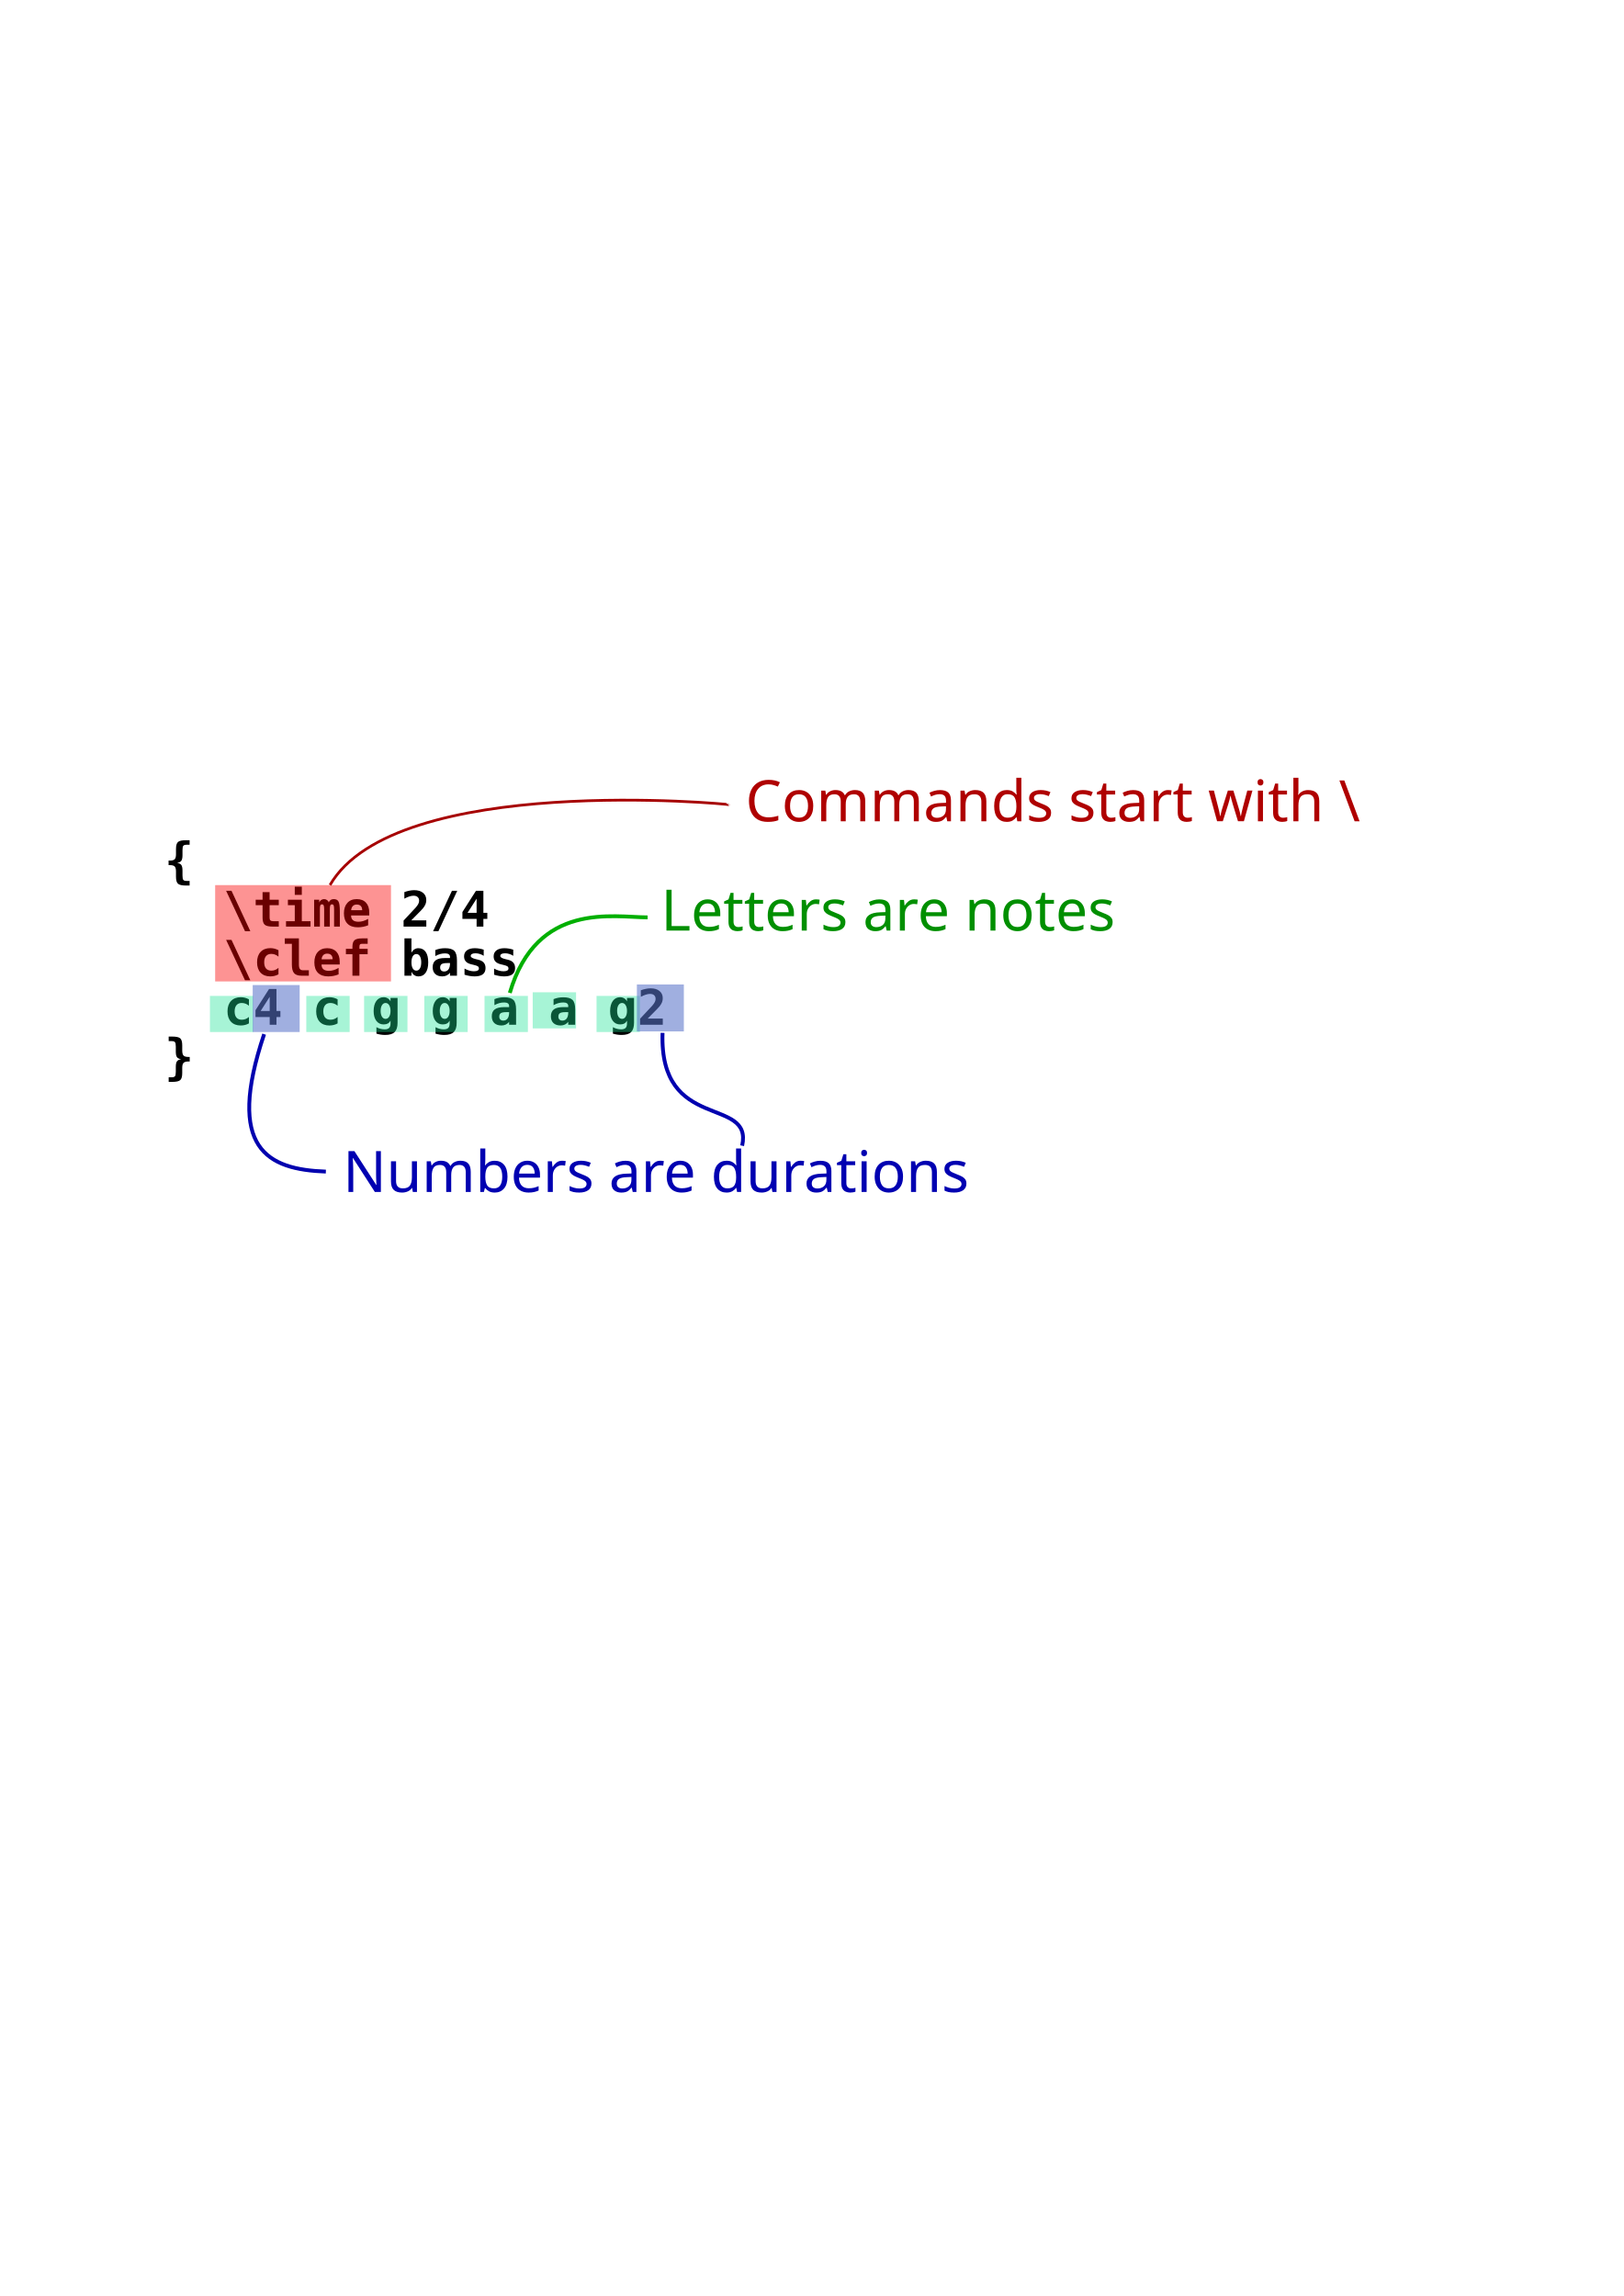
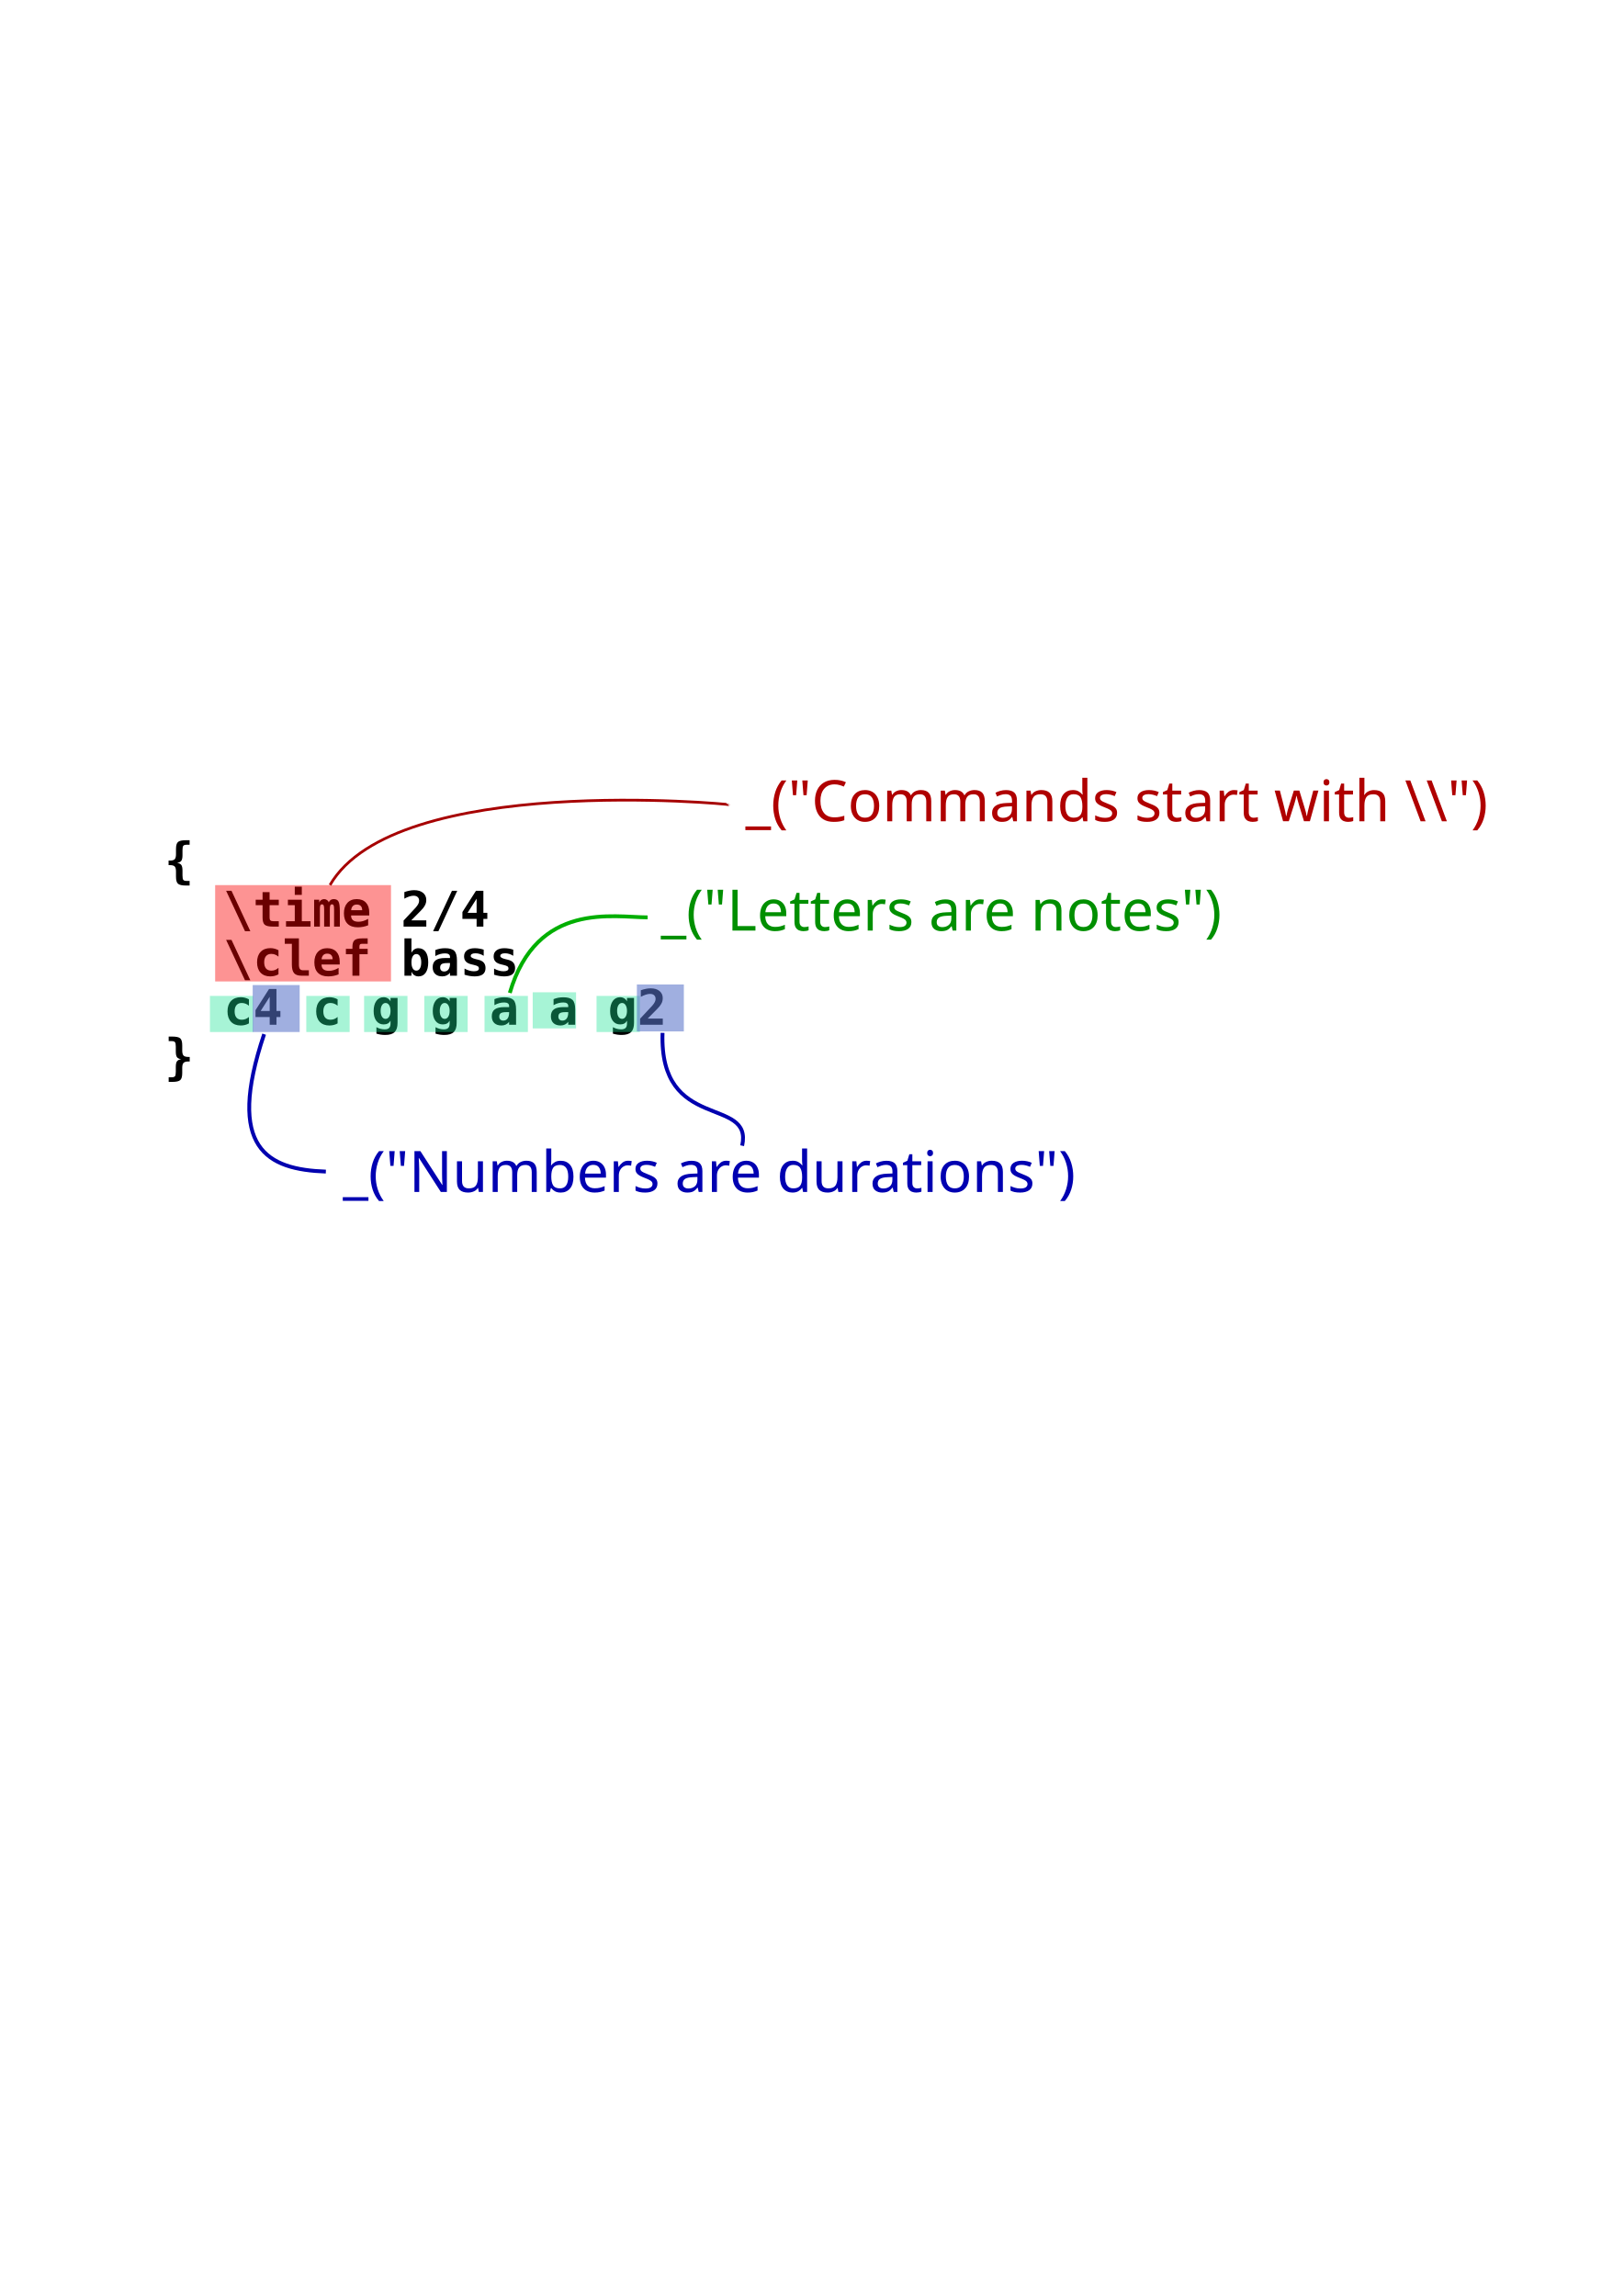
<svg xmlns="http://www.w3.org/2000/svg" xmlns:xlink="http://www.w3.org/1999/xlink" id="svg548" width="210mm" height="297mm">
  <defs id="defs550">
    <linearGradient id="linearGradient792">
      <stop style="stop-color:#000;stop-opacity:1;" offset="0" id="stop793" />
      <stop style="stop-color:#fff;stop-opacity:1;" offset="1" id="stop794" />
    </linearGradient>
    <linearGradient xlink:href="#linearGradient792" id="linearGradient795" />
    <linearGradient xlink:href="#linearGradient792" id="linearGradient796" />
    <linearGradient xlink:href="#linearGradient792" id="linearGradient797" />
    <linearGradient xlink:href="#linearGradient792" id="linearGradient798" />
    <linearGradient xlink:href="#linearGradient792" id="linearGradient799" />
  </defs>
  <text xml:space="preserve" style="fill:black;stroke:none;font-family:Luxi Mono;font-style:normal;font-weight:bold;font-size:24;fill-opacity:1;stroke-opacity:1;stroke-width:1pt;stroke-linejoin:miter;stroke-linecap:butt;text-anchor:start;writing-mode:lr;font-stretch:normal;font-variant:normal;" x="80.342" y="429.015" id="text551">
    <tspan x="80.342" y="429.015" id="tspan1054">{</tspan>
    <tspan x="80.342" y="453.015" id="tspan1056">  \time 2/4</tspan>
    <tspan x="80.342" y="477.015" id="tspan1058">  \clef bass</tspan>
    <tspan x="80.342" y="501.015" id="tspan1060">  c4 c g g a a g2</tspan>
    <tspan x="80.342" y="525.015" id="tspan1062">}</tspan>
  </text>
  <text style="font-size:12;font-style:normal;font-weight:normal;fill:#000000;fill-opacity:1;stroke:none;stroke-width:1pt;stroke-linecap:butt;stroke-linejoin:miter;stroke-opacity:1;font-family:helvetica;" x="400.57" y="448.22" id="text562">
    <tspan id="tspan563" />
  </text>
  <rect style="font-size:12;fill:#fa0000;fill-opacity:0.423;fill-rule:evenodd;stroke-width:1pt;" id="rect730" width="85.952" height="47.097" x="105.175" y="432.733" />
  <rect style="font-size:12;fill:#1ae293;fill-opacity:0.38;fill-rule:evenodd;stroke-width:1pt;" id="rect731" width="21.194" height="17.661" x="102.624" y="486.895" />
  <rect style="font-size:12;fill:#1ae293;fill-opacity:0.38;fill-rule:evenodd;stroke-width:1pt;" id="rect732" width="21.194" height="17.661" x="149.721" y="486.895" />
  <rect style="font-size:12;fill:#1ae293;fill-opacity:0.38;fill-rule:evenodd;stroke-width:1pt;" id="rect733" width="21.194" height="17.661" x="177.979" y="486.895" />
  <text style="font-size:12;font-style:normal;font-weight:normal;fill:#000000;fill-opacity:1;stroke:none;stroke-width:1pt;stroke-linecap:butt;stroke-linejoin:miter;stroke-opacity:1;font-family:helvetica;" x="400.57" y="448.22" id="text734">
    <tspan id="tspan735" />
  </text>
  <text style="font-size:12;font-style:normal;font-weight:normal;fill:#000000;fill-opacity:1;stroke:none;stroke-width:1pt;stroke-linecap:butt;stroke-linejoin:miter;stroke-opacity:1;font-family:helvetica;" x="459.441" y="447.042" id="text739">
    <tspan id="tspan740" />
  </text>
  <rect style="font-size:12;fill:#1ae293;fill-opacity:0.38;fill-rule:evenodd;stroke-width:1pt;" id="rect743" width="21.194" height="17.661" x="236.851" y="486.895" />
  <text style="font-size:12;font-style:normal;font-weight:normal;fill:#000000;fill-opacity:1;stroke:none;stroke-width:1pt;stroke-linecap:butt;stroke-linejoin:miter;stroke-opacity:1;font-family:helvetica;" x="400.57" y="448.22" id="text744">
    <tspan id="tspan745" />
  </text>
  <text style="font-size:12;font-style:normal;font-weight:normal;fill:#000000;fill-opacity:1;stroke:none;stroke-width:1pt;stroke-linecap:butt;stroke-linejoin:miter;stroke-opacity:1;font-family:helvetica;" x="514.191" y="448.22" id="text749">
    <tspan id="tspan750" />
  </text>
  <rect style="font-size:12;fill:#1ae293;fill-opacity:0.38;fill-rule:evenodd;stroke-width:1pt;" id="rect752" width="21.194" height="17.661" x="260.399" y="485.129" />
  <rect style="font-size:12;fill:#1ae293;fill-opacity:0.38;fill-rule:evenodd;stroke-width:1pt;" id="rect753" width="21.194" height="17.661" x="291.601" y="486.895" />
  <rect style="font-size:12;fill:#1ae293;fill-opacity:0.38;fill-rule:evenodd;stroke-width:1pt;" id="rect754" width="21.194" height="17.661" x="207.415" y="486.895" />
  <rect style="font-size:12;fill:#5974c8;fill-opacity:0.574;fill-rule:evenodd;stroke-width:1pt;" id="rect755" width="22.96" height="22.96" x="123.524" y="481.596" />
  <rect style="font-size:12;fill:#5974c8;fill-opacity:0.574;fill-rule:evenodd;stroke-width:1pt;" id="rect756" width="22.96" height="22.96" x="311.323" y="481.302" />
  <text style="fill:#af0000;stroke:none;font-family:Bitstream Charter;font-style:normal;font-weight:normal;font-size:28;fill-opacity:1;stroke-opacity:1;stroke-width:1pt;stroke-linejoin:miter;stroke-linecap:butt;text-anchor:start;writing-mode:lr;" x="364.413" y="401.54" id="text763">
    <tspan x="364.413" y="401.54" id="tspan800">
- Commands start with \</tspan>
+ _("Commands start with \\")</tspan>
  </text>
  <text style="font-size:28;font-style:normal;font-weight:normal;fill:#008f00;fill-opacity:1;stroke:#00d500;stroke-width:0;stroke-linecap:butt;stroke-linejoin:miter;stroke-opacity:1;font-family:Bitstream Charter;text-anchor:start;writing-mode:lr;" x="323.055" y="454.98" id="text775">
    <tspan x="323.055" y="454.98" id="tspan806">
- Letters are notes</tspan>
+ _("Letters are notes")</tspan>
  </text>
  <path style="fill:none;fill-rule:evenodd;stroke:#0000af;stroke-opacity:1;stroke-width:1.875;stroke-linejoin:miter;stroke-linecap:butt;fill-opacity:1;stroke-dasharray:none;" d="M 262.31,573.382 C 233.768,572.362 213.28,562.257 232.138,506.193" id="path782" transform="translate(-103.0247,-0.588715)" />
  <path style="fill:none;fill-rule:evenodd;stroke:#0000af;stroke-opacity:1;stroke-width:1.875;stroke-linejoin:miter;stroke-linecap:butt;fill-opacity:1;stroke-dasharray:none;" d="M 465.807,560.727 C 471.174,536.184 425.205,554.402 426.891,505.563" id="path783" transform="translate(-103.0247,-0.588715)" />
  <text style="font-size:28;font-style:normal;font-weight:normal;fill:#0000b1;fill-opacity:1;stroke:none;stroke-width:1pt;stroke-linecap:butt;stroke-linejoin:miter;stroke-opacity:1;font-family:Bitstream Charter;text-anchor:start;writing-mode:lr;" x="167.619" y="582.767" id="text784">
    <tspan x="167.619" y="582.767" id="tspan802">
- Numbers are durations</tspan>
+ _("Numbers are durations")</tspan>
    <tspan x="167.619" y="610.767" id="tspan804" />
  </text>
  <path style="fill:none;fill-opacity:1;fill-rule:evenodd;stroke:#00af00;stroke-width:1.875;stroke-linecap:butt;stroke-linejoin:miter;stroke-opacity:1;" d="M 316.579,448.504 C 300.095,448.504 262.45,440.404 249.198,485.433" id="path808" />
  <path style="fill:none;fill-opacity:1;fill-rule:evenodd;stroke:#a60000;stroke-width:1.334;stroke-linecap:butt;stroke-linejoin:miter;stroke-opacity:1;" d="M 161.316,432.691 L 161.316,432.691 C 193.199,377.645 356.5,393.114 356.5,393.424" id="path1014" />
</svg>
